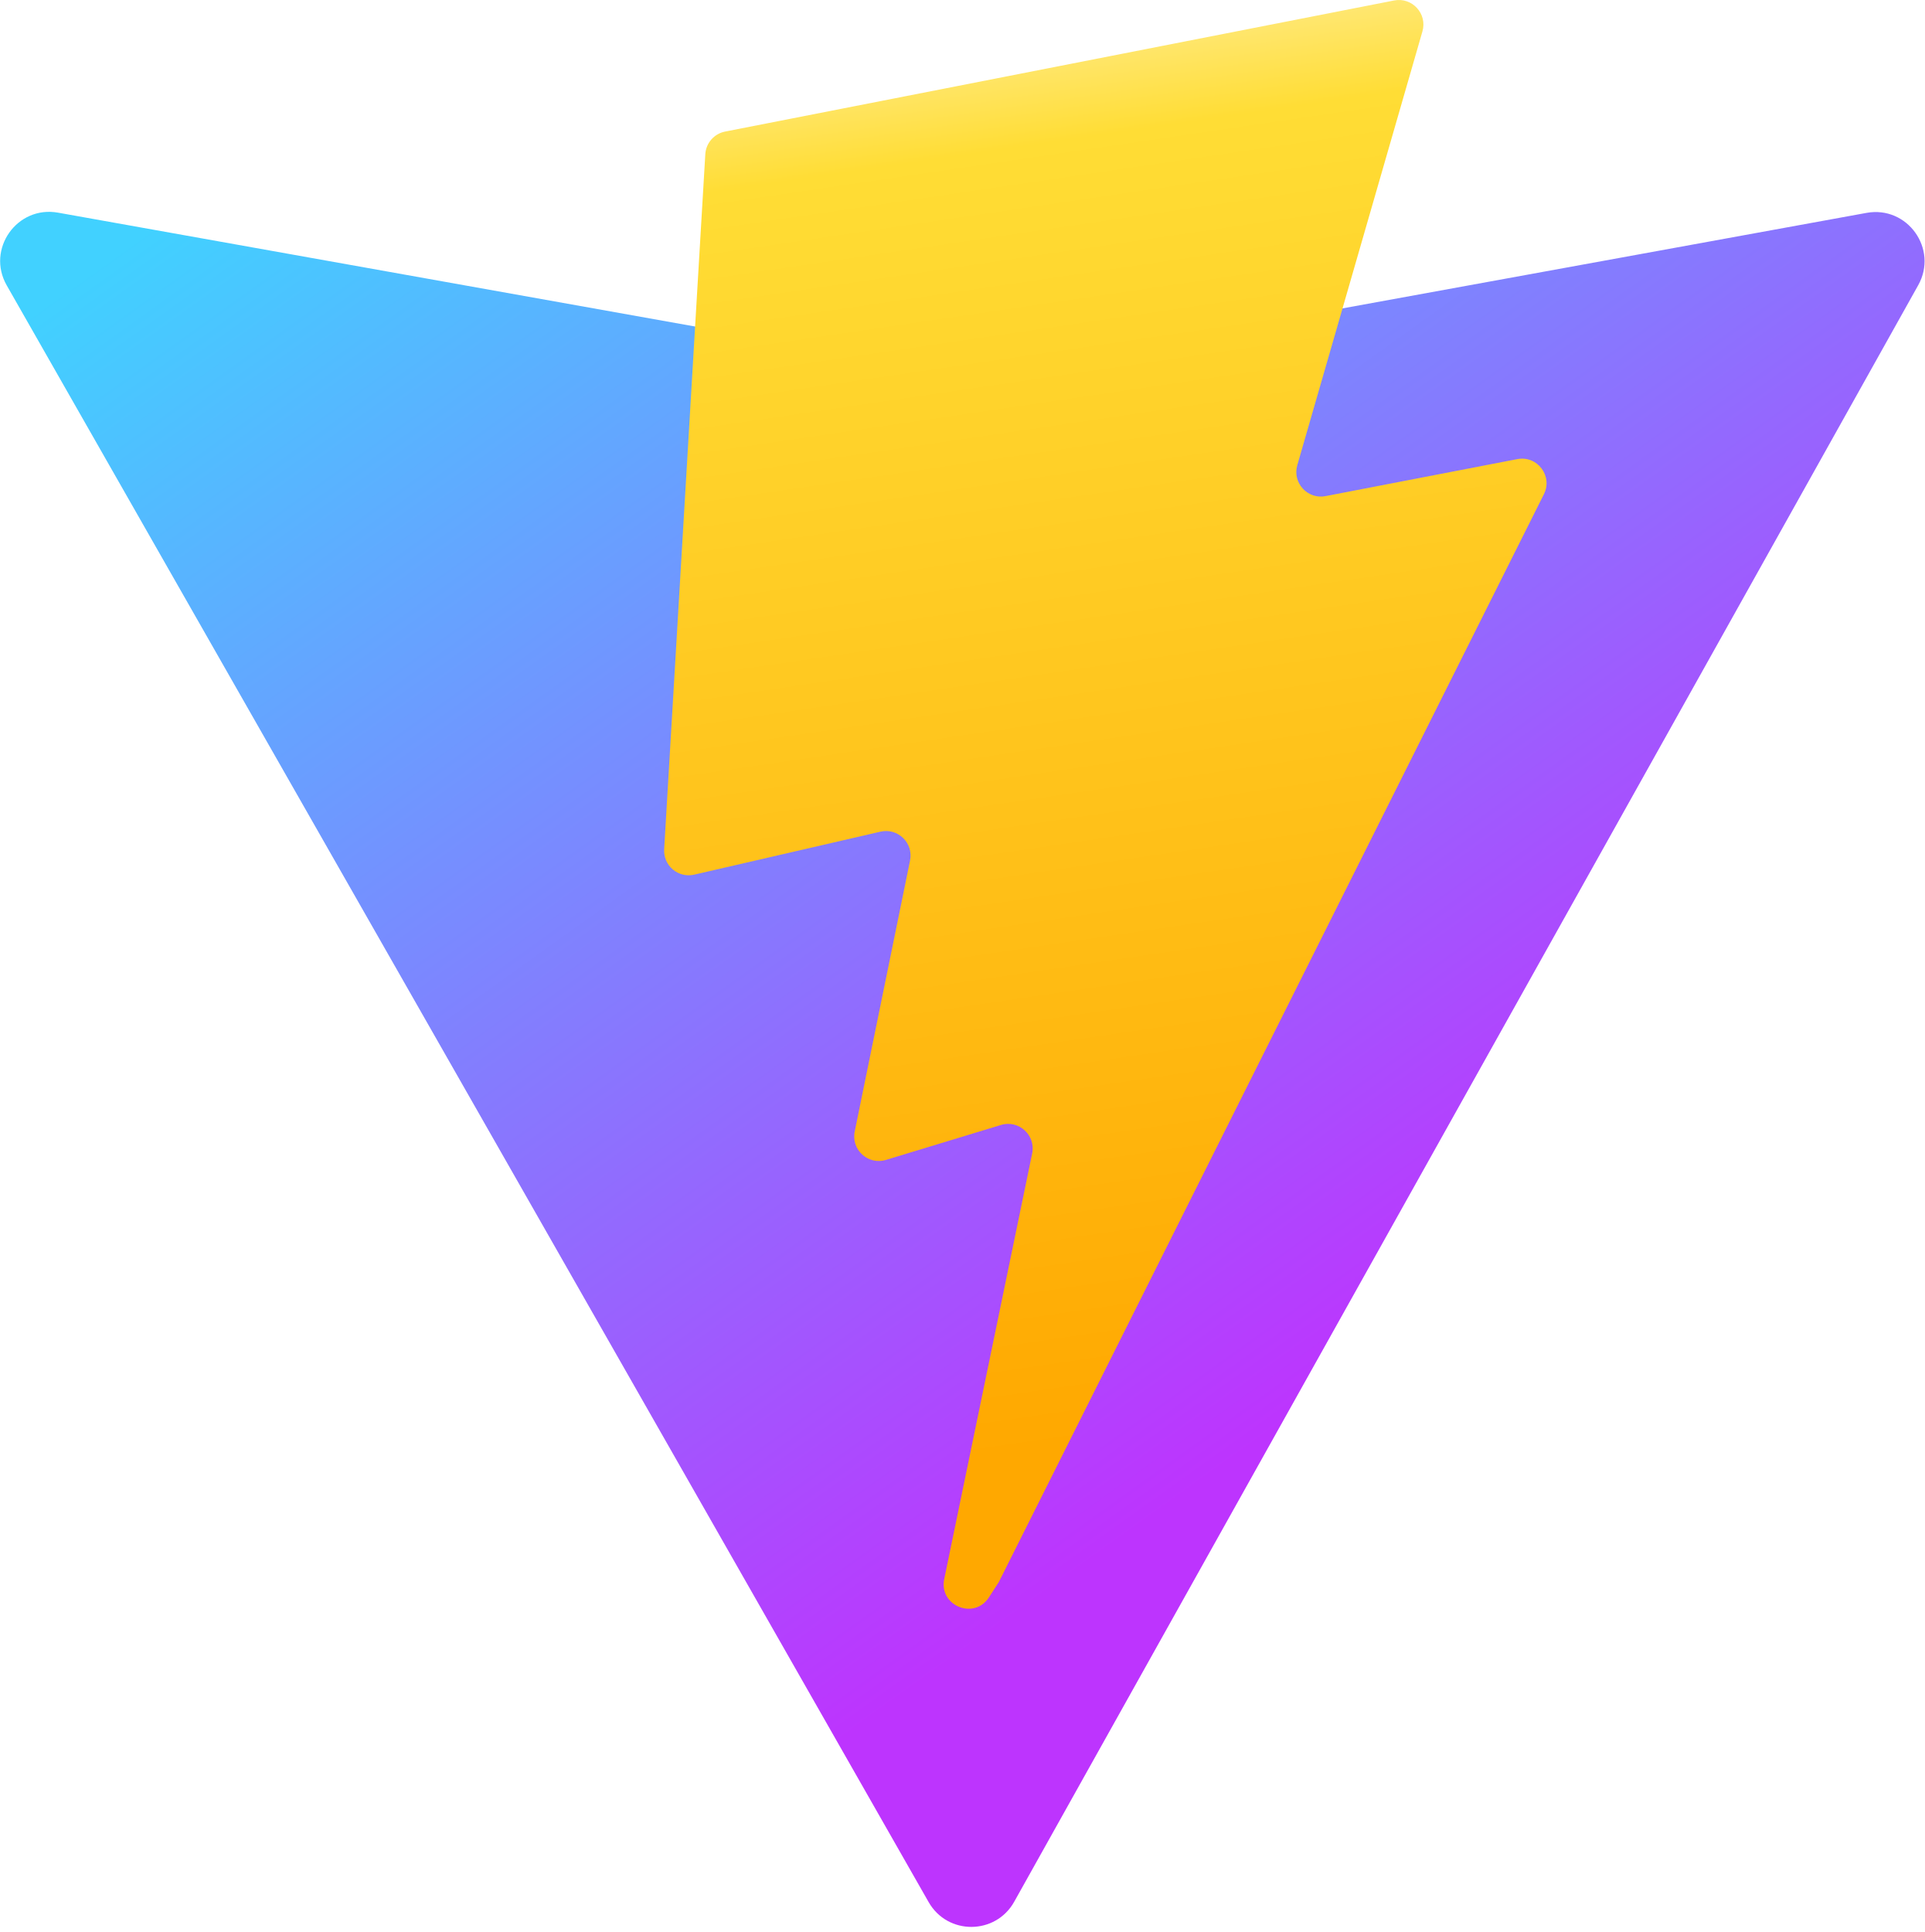
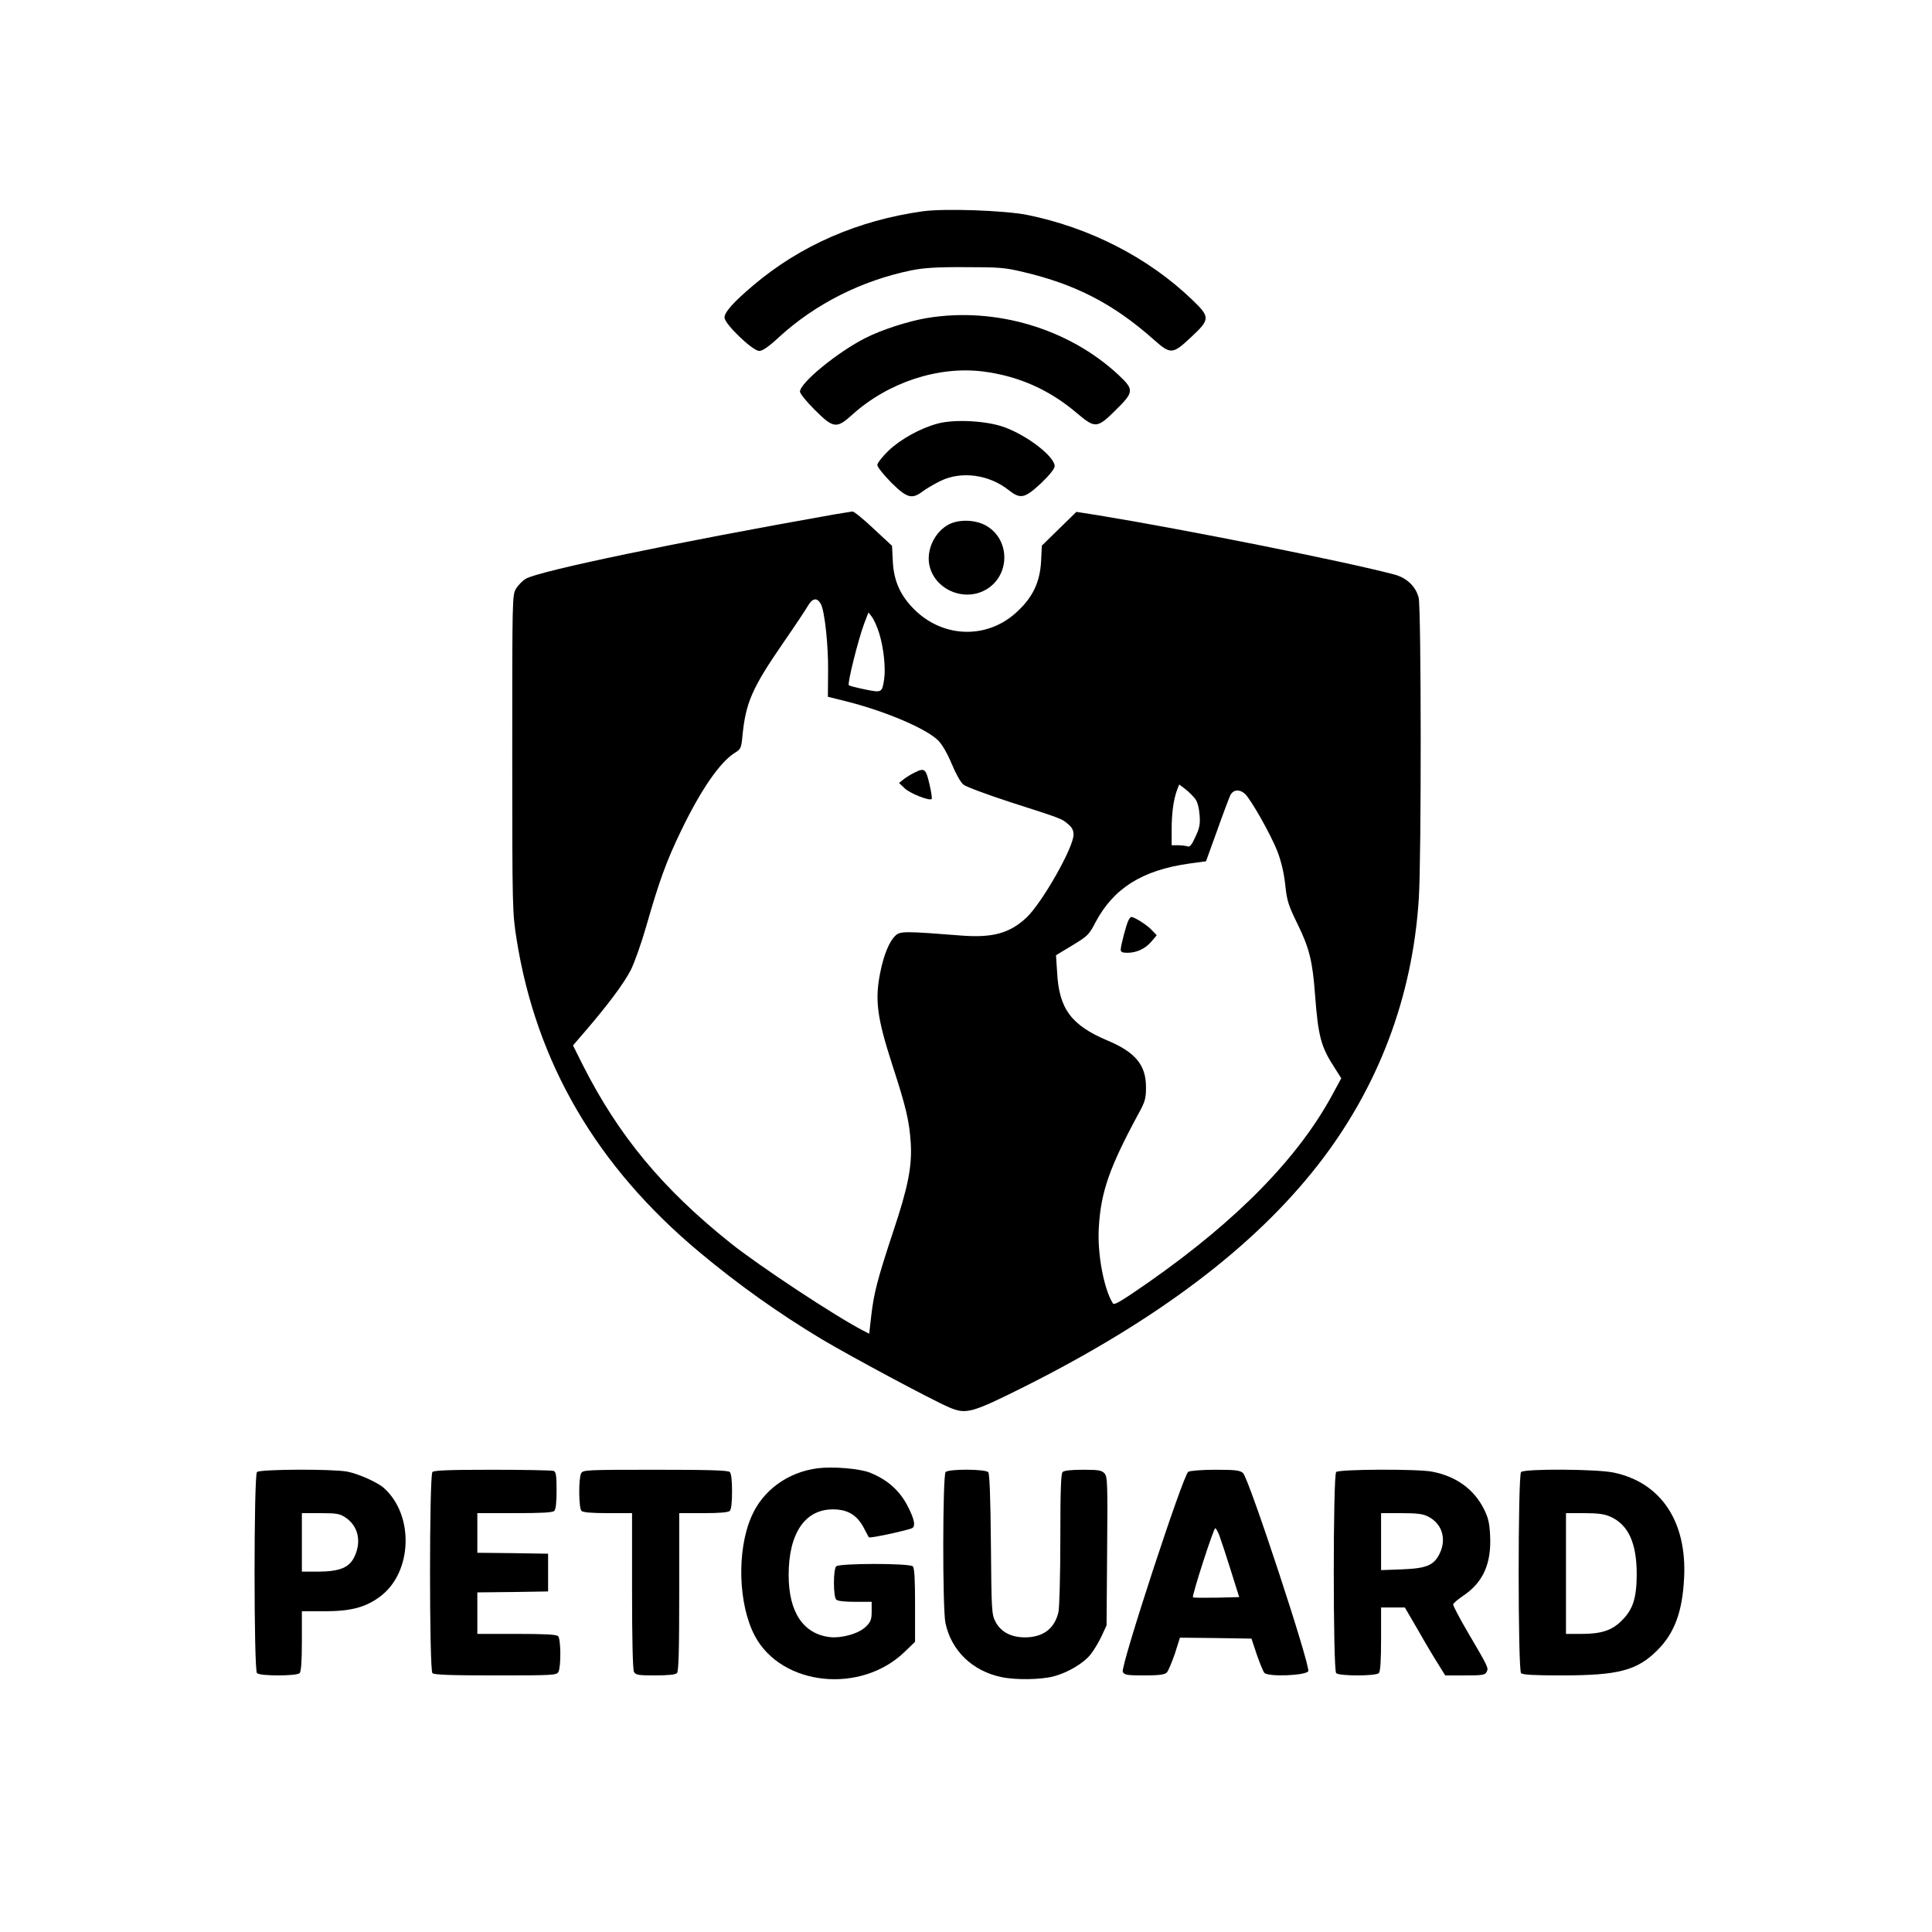
- <svg xmlns="http://www.w3.org/2000/svg" aria-hidden="true" role="img" class="iconify iconify--logos" width="31.88" height="32" preserveAspectRatio="xMidYMid meet" viewBox="0 0 256 257">
-   <defs>
-     <linearGradient id="IconifyId1813088fe1fbc01fb466" x1="-.828%" x2="57.636%" y1="7.652%" y2="78.411%">
-       <stop offset="0%" stop-color="#41D1FF" />
-       <stop offset="100%" stop-color="#BD34FE" />
-     </linearGradient>
-     <linearGradient id="IconifyId1813088fe1fbc01fb467" x1="43.376%" x2="50.316%" y1="2.242%" y2="89.03%">
-       <stop offset="0%" stop-color="#FFEA83" />
-       <stop offset="8.333%" stop-color="#FFDD35" />
-       <stop offset="100%" stop-color="#FFA800" />
-     </linearGradient>
-   </defs>
-   <path fill="url(#IconifyId1813088fe1fbc01fb466)" d="M255.153 37.938L134.897 252.976c-2.483 4.44-8.862 4.466-11.382.048L.875 37.958c-2.746-4.814 1.371-10.646 6.827-9.67l120.385 21.517a6.537 6.537 0 0 0 2.322-.004l117.867-21.483c5.438-.991 9.574 4.796 6.877 9.62Z" />
-   <path fill="url(#IconifyId1813088fe1fbc01fb467)" d="M185.432.063L96.44 17.501a3.268 3.268 0 0 0-2.634 3.014l-5.474 92.456a3.268 3.268 0 0 0 3.997 3.378l24.777-5.718c2.318-.535 4.413 1.507 3.936 3.838l-7.361 36.047c-.495 2.426 1.782 4.5 4.151 3.78l15.304-4.649c2.372-.72 4.652 1.36 4.15 3.788l-11.698 56.621c-.732 3.542 3.979 5.473 5.943 2.437l1.313-2.028l72.516-144.72c1.215-2.423-.88-5.186-3.54-4.672l-25.505 4.922c-2.396.462-4.435-1.77-3.759-4.114l16.646-57.705c.677-2.35-1.37-4.583-3.769-4.113Z" />
+ <svg xmlns="http://www.w3.org/2000/svg" version="1.0" width="1024pt" height="1024pt" viewBox="0 0 1024 1024" preserveAspectRatio="xMidYMid meet">
+   <g transform="translate(0,1024) scale(0.1,-0.1)" fill="#000000" stroke="none">
+     <path d="M4890 9120 c-342 -48 -648 -181 -897 -392 -105 -89 -153 -142 -153 -171 0 -34 149 -177 184 -177 18 0 50 22 108 76 191 174 435 297 698 351 65 13 133 18 285 17 180 0 211 -2 310 -26 276 -65 477 -169 689 -357 91 -81 101 -80 199 12 102 95 102 106 5 199 -232 223 -543 382 -874 449 -123 24 -437 35 -554 19z" />
+     <path d="M4911 8554 c-99 -17 -236 -61 -323 -105 -147 -74 -348 -238 -348 -285 0 -10 35 -53 78 -96 99 -99 116 -101 198 -27 190 172 457 260 695 230 187 -24 350 -96 496 -220 98 -83 108 -82 206 15 98 97 99 108 15 187 -264 246 -654 362 -1017 301z" />
+     <path d="M4970 7995 c-93 -25 -195 -82 -260 -143 -33 -32 -60 -66 -60 -77 0 -10 33 -51 73 -92 84 -83 110 -91 168 -47 19 14 61 39 94 55 111 54 258 34 363 -50 61 -48 84 -42 170 38 44 42 72 77 72 90 0 51 -146 164 -270 208 -93 33 -261 42 -350 18z" />
+     <path d="M4425 7514 c-833 -147 -1566 -300 -1637 -341 -18 -10 -41 -34 -53 -53 -20 -34 -20 -48 -20 -875 0 -824 1 -843 23 -983 104 -655 424 -1203 967 -1657 211 -176 418 -323 650 -463 155 -92 580 -320 675 -361 91 -39 119 -31 405 112 700 352 1211 738 1550 1172 320 410 502 890 535 1413 14 216 13 1545 -1 1595 -16 60 -64 105 -129 122 -260 69 -1112 239 -1570 314 l-115 18 -91 -89 -92 -90 -4 -83 c-6 -110 -44 -191 -128 -268 -161 -150 -402 -139 -555 24 -67 71 -98 145 -103 245 l-4 81 -98 91 c-54 51 -104 92 -112 91 -7 -1 -49 -8 -93 -15z m-74 -476 c20 -37 40 -222 38 -357 l-1 -134 108 -27 c202 -52 411 -141 476 -204 21 -21 48 -67 72 -124 22 -53 48 -100 63 -111 13 -11 124 -52 246 -92 278 -89 274 -88 308 -117 21 -17 29 -33 29 -56 0 -68 -167 -362 -250 -440 -88 -82 -178 -107 -340 -95 -304 24 -329 24 -354 0 -32 -30 -61 -99 -80 -193 -30 -147 -18 -240 63 -491 73 -224 90 -296 98 -412 8 -126 -14 -237 -93 -473 -83 -251 -102 -324 -116 -444 l-11 -97 -31 16 c-146 75 -554 344 -706 466 -359 287 -592 568 -782 944 l-51 102 74 86 c113 132 196 243 233 315 18 36 55 139 81 230 69 241 108 348 185 507 104 216 206 364 285 413 31 19 34 25 40 88 17 177 51 255 215 493 59 85 118 174 131 196 25 44 50 48 70 11z m309 -155 c24 -78 35 -184 26 -244 -11 -71 -12 -71 -102 -53 -43 9 -82 19 -85 22 -9 9 51 246 81 326 l23 60 18 -23 c10 -13 28 -52 39 -88z m1674 -876 c13 -17 21 -48 24 -86 4 -49 0 -70 -22 -116 -19 -43 -30 -56 -42 -51 -8 3 -31 6 -50 6 l-34 0 0 84 c0 86 10 159 29 210 l11 28 32 -24 c18 -14 41 -37 52 -51z m264 26 c31 -28 139 -218 173 -307 20 -52 34 -112 41 -175 9 -85 16 -108 64 -206 64 -130 81 -200 94 -378 17 -221 31 -275 104 -387 l35 -55 -46 -85 c-182 -337 -504 -666 -972 -994 -142 -99 -185 -125 -192 -115 -48 75 -84 265 -75 404 11 187 56 317 208 598 38 69 42 84 42 145 0 117 -56 185 -204 247 -192 81 -257 168 -267 361 l-6 91 86 52 c81 49 89 56 123 122 96 181 248 277 498 312 l88 12 58 160 c31 88 63 172 70 188 15 32 48 36 78 10z" />
+     <path d="M4845 6144 c-16 -8 -41 -23 -55 -34 l-25 -20 32 -30 c30 -27 130 -66 141 -55 3 3 -2 39 -12 80 -19 82 -26 87 -81 59z" />
+     <path d="M5981 5362 c-11 -21 -41 -134 -41 -156 0 -12 10 -16 35 -16 50 0 96 22 128 60 l28 33 -28 29 c-24 26 -91 68 -107 68 -3 0 -10 -8 -15 -18z" />
+     <path d="M5028 7460 c-71 -38 -115 -126 -104 -205 21 -138 188 -212 309 -136 125 80 119 269 -12 338 -56 29 -140 31 -193 3z" />
+     <path d="M4335 2458 c-159 -20 -293 -117 -353 -258 -78 -181 -69 -465 19 -631 142 -266 563 -310 796 -82 l53 51 0 194 c0 138 -3 197 -12 206 -17 17 -389 17 -406 0 -7 -7 -12 -42 -12 -88 0 -46 5 -81 12 -88 8 -8 45 -12 100 -12 l88 0 0 -51 c0 -42 -5 -55 -29 -79 -37 -38 -128 -64 -193 -57 -141 17 -218 133 -218 329 0 220 86 348 234 348 81 0 131 -31 168 -105 11 -22 22 -41 23 -43 6 -7 220 40 232 50 16 13 8 47 -23 109 -43 87 -109 146 -204 184 -54 21 -193 33 -275 23z" />
+     <path d="M1362 2438 c-17 -17 -17 -1049 0 -1066 16 -16 210 -16 226 0 8 8 12 60 12 170 l0 158 120 0 c141 0 219 21 296 79 170 128 180 430 19 574 -33 30 -136 76 -194 87 -78 15 -464 13 -479 -2z m469 -241 c66 -44 86 -124 49 -205 -27 -60 -77 -81 -192 -82 l-88 0 0 155 0 155 99 0 c85 0 102 -3 132 -23z" />
+     <path d="M2292 2438 c-17 -17 -17 -1049 0 -1066 9 -9 97 -12 335 -12 308 0 323 1 333 19 14 28 13 174 -2 189 -9 9 -72 12 -220 12 l-208 0 0 110 0 110 188 2 187 3 0 100 0 100 -187 3 -188 2 0 105 0 105 198 0 c141 0 201 3 210 12 8 8 12 47 12 109 0 79 -3 98 -16 103 -9 3 -154 6 -323 6 -225 0 -310 -3 -319 -12z" />
+     <path d="M3080 2431 c-14 -28 -13 -184 2 -199 8 -8 54 -12 140 -12 l128 0 0 -411 c0 -264 4 -417 10 -430 10 -17 22 -19 113 -19 67 0 107 4 115 12 9 9 12 118 12 430 l0 418 128 0 c86 0 132 4 140 12 8 8 12 46 12 103 0 57 -4 95 -12 103 -9 9 -110 12 -395 12 -368 0 -383 -1 -393 -19z" />
+     <path d="M5012 2438 c-16 -16 -17 -724 -1 -800 31 -147 143 -255 297 -287 75 -16 208 -14 277 4 75 20 158 69 196 117 16 20 42 63 57 95 l27 58 3 393 c3 362 2 395 -14 413 -15 16 -31 19 -114 19 -61 0 -100 -4 -108 -12 -9 -9 -12 -102 -12 -358 0 -190 -5 -363 -10 -384 -19 -83 -74 -129 -163 -134 -81 -4 -141 25 -171 83 -20 38 -21 59 -24 410 -2 244 -7 373 -14 382 -14 17 -209 18 -226 1z" />
+     <path d="M6298 2439 c-27 -15 -361 -1036 -347 -1060 8 -17 23 -19 114 -19 79 0 107 4 119 15 8 8 27 54 43 100 l27 85 190 -2 189 -3 28 -84 c16 -46 34 -90 40 -97 19 -23 218 -15 233 8 14 23 -315 1024 -346 1051 -17 14 -40 17 -147 17 -69 0 -134 -5 -143 -11z m166 -341 c9 -24 36 -106 60 -183 l44 -140 -120 -3 c-67 -1 -123 -1 -125 2 -7 7 109 366 118 366 4 0 15 -19 23 -42z" />
+     <path d="M7082 2438 c-17 -17 -17 -1049 0 -1066 16 -16 210 -16 226 0 8 8 12 63 12 180 l0 168 63 0 63 0 74 -127 c40 -71 89 -152 107 -180 l33 -53 105 0 c91 0 106 2 114 18 12 22 10 24 -103 217 -42 72 -75 135 -74 142 2 6 25 26 53 45 105 70 150 170 143 316 -3 69 -10 98 -32 142 -53 107 -149 176 -276 200 -78 15 -493 13 -508 -2z m487 -236 c74 -37 99 -118 62 -195 -31 -64 -69 -80 -203 -85 l-108 -4 0 151 0 151 108 0 c82 0 115 -4 141 -18z" />
+     <path d="M8062 2438 c-17 -17 -17 -1049 0 -1066 9 -9 71 -12 215 -12 302 0 400 26 508 134 90 90 132 203 141 381 16 300 -122 507 -373 560 -88 19 -473 21 -491 3z m474 -237 c95 -43 139 -140 139 -306 -1 -128 -20 -187 -83 -248 -50 -49 -107 -67 -208 -67 l-84 0 0 320 0 320 98 0 c73 0 107 -5 138 -19z" />
+   </g>
</svg>
